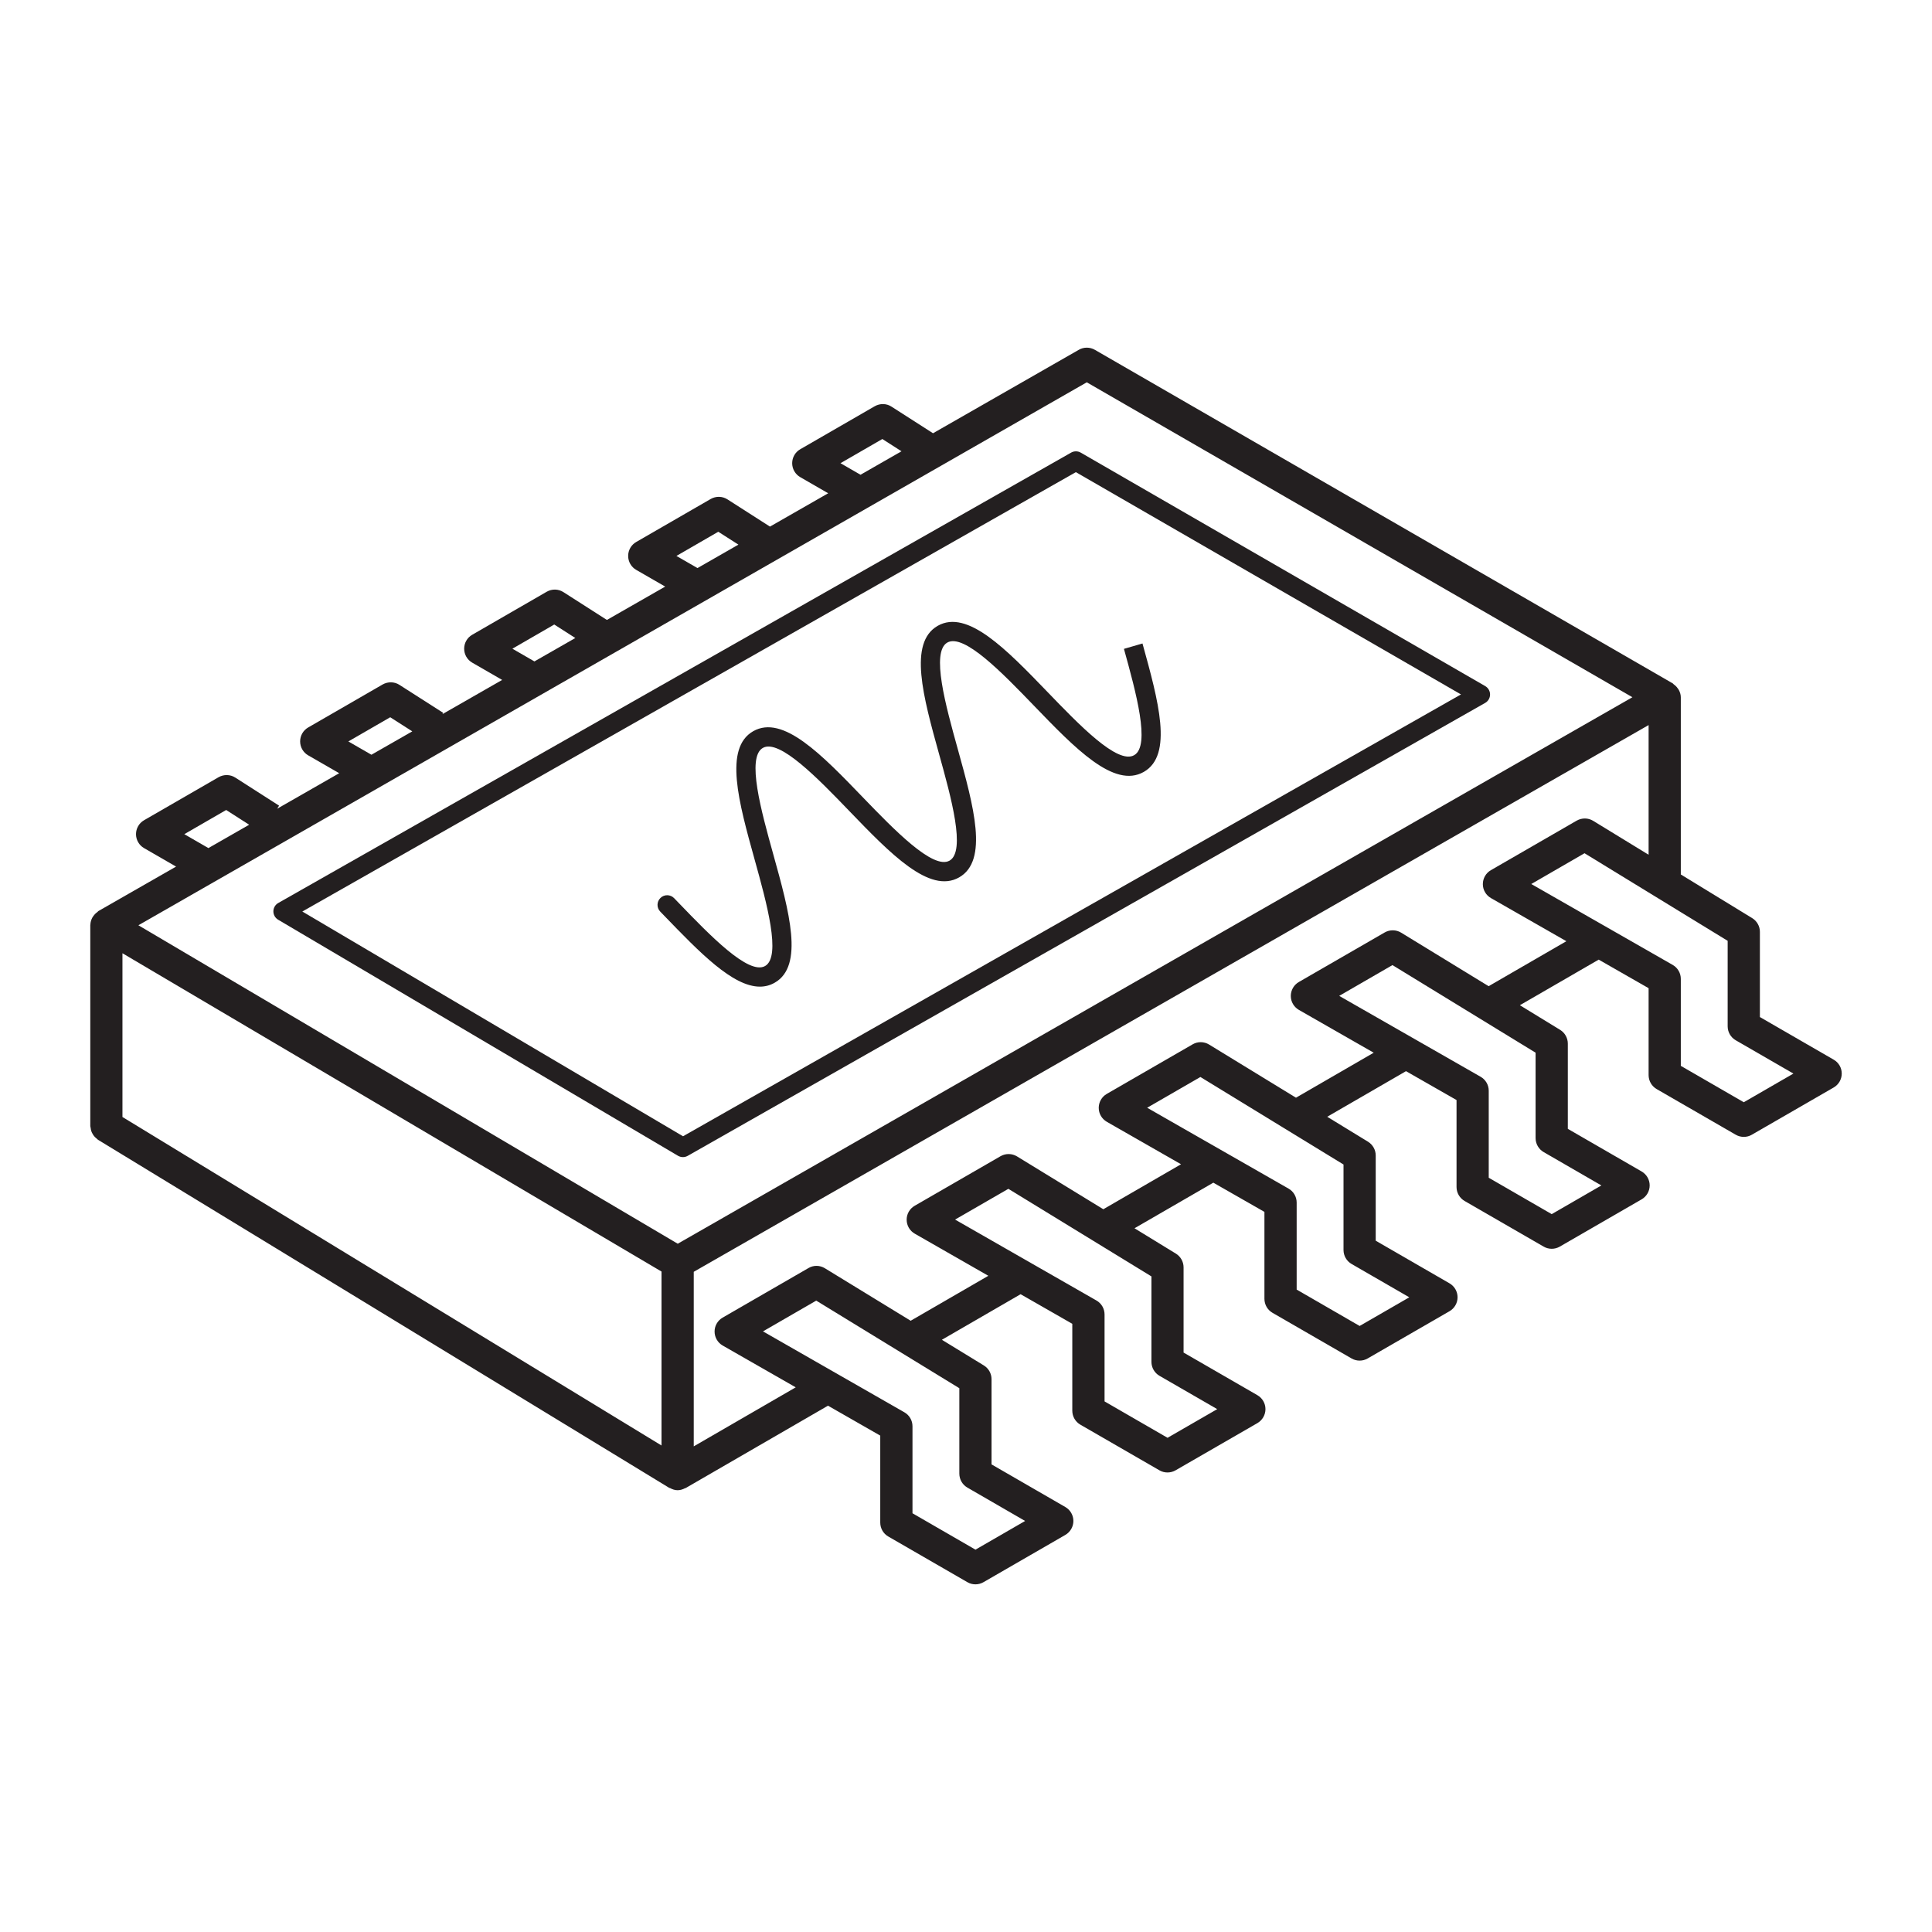
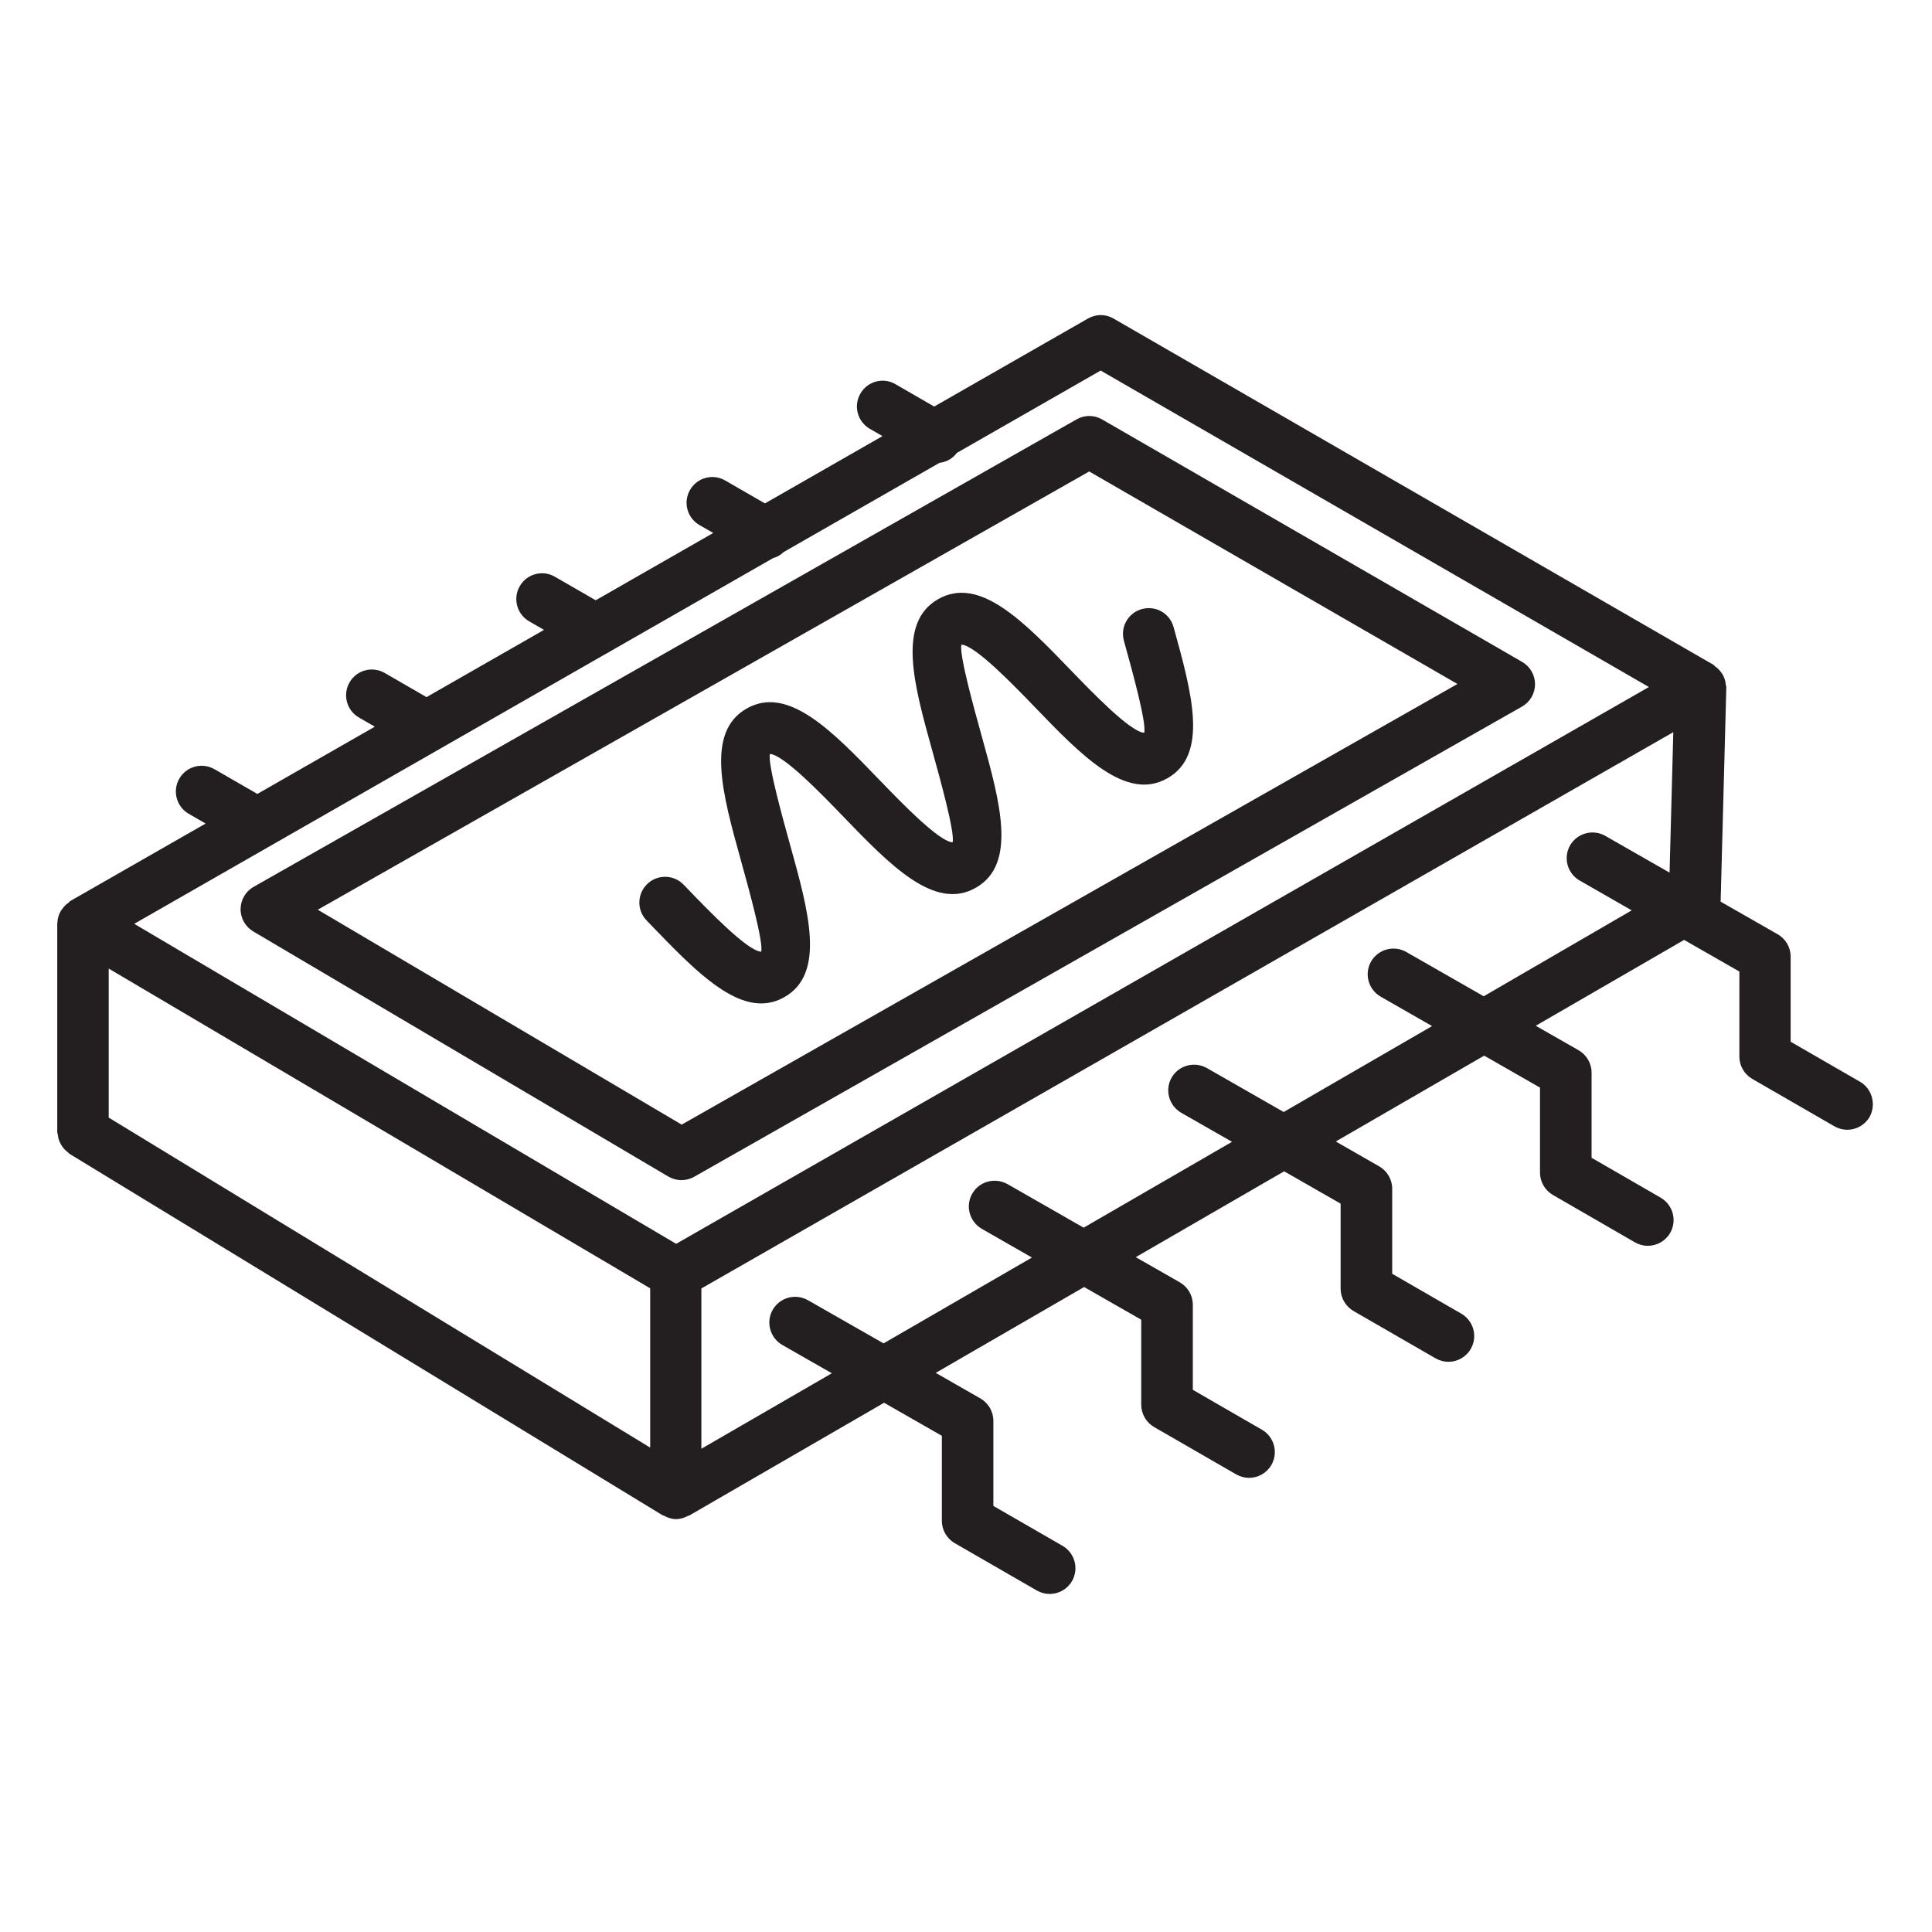
- <svg xmlns="http://www.w3.org/2000/svg" version="1.1" id="Layer_1" x="0px" y="0px" viewBox="0 0 60 60" style="enable-background:new 0 0 60 60;" xml:space="preserve">
+ <svg xmlns="http://www.w3.org/2000/svg" version="1.1" id="Layer_1" x="0px" y="0px" viewBox="0 0 30 30" style="enable-background:new 0 0 30 30;" xml:space="preserve">
  <style type="text/css">
	.st0{fill:#231F20;}
</style>
  <g>
-     <path class="st0" d="M56.947,32.909l-2.292-1.324v-2.646c0-0.174-0.091-0.335-0.239-0.426l-2.217-1.356v-5.501   c0-0.083-0.025-0.158-0.06-0.226c-0.01-0.019-0.023-0.035-0.036-0.053c-0.034-0.049-0.075-0.09-0.124-0.124   c-0.012-0.008-0.017-0.022-0.029-0.029L34.002,10.864c-0.154-0.089-0.346-0.089-0.498-0.001l-4.528,2.592l-1.29-0.827   c-0.157-0.102-0.357-0.104-0.52-0.012l-2.314,1.336c-0.155,0.089-0.25,0.254-0.25,0.433s0.095,0.344,0.25,0.433   l0.868,0.501l-1.808,1.035l-1.321-0.846c-0.157-0.101-0.357-0.104-0.519-0.012l-2.314,1.336   c-0.155,0.089-0.25,0.254-0.25,0.433s0.095,0.344,0.25,0.433l0.9,0.519l-1.81,1.036l-1.35-0.864   c-0.157-0.101-0.357-0.105-0.519-0.012l-2.314,1.336c-0.155,0.089-0.25,0.254-0.25,0.433s0.095,0.344,0.25,0.433   l0.93,0.537l-1.857,1.063l0.026-0.041l-1.36-0.87c-0.157-0.1-0.357-0.103-0.519-0.012l-2.314,1.336   c-0.155,0.089-0.25,0.254-0.25,0.433s0.095,0.344,0.25,0.433l0.963,0.555l-1.925,1.102L8.667,25.02l-1.359-0.871   c-0.157-0.101-0.357-0.104-0.52-0.012l-2.314,1.336c-0.155,0.089-0.25,0.254-0.25,0.433s0.095,0.344,0.25,0.433   l0.994,0.574l-2.413,1.381c-0.013,0.007-0.018,0.022-0.03,0.03c-0.049,0.034-0.089,0.074-0.123,0.122   c-0.013,0.018-0.026,0.034-0.036,0.054c-0.034,0.065-0.057,0.137-0.059,0.215   c-0,0.003-0.003,0.006-0.003,0.009c0,0.001,0,0.001,0,0.002c0,0.001-0,0.001-0,0.002v6.242   c0,0.02,0.009,0.036,0.011,0.056c0.004,0.035,0.009,0.067,0.02,0.1c0.01,0.031,0.024,0.058,0.04,0.086   c0.015,0.027,0.031,0.053,0.052,0.077c0.023,0.027,0.048,0.049,0.076,0.071c0.015,0.011,0.024,0.028,0.041,0.037   L20.784,46.207c0.008,0.005,0.018,0.003,0.026,0.007c0.071,0.038,0.148,0.066,0.234,0.066   c0.083,0,0.158-0.025,0.227-0.061c0.007-0.004,0.016-0.002,0.023-0.006l4.42-2.558l1.623,0.929v2.701   c0,0.179,0.095,0.344,0.25,0.433l2.456,1.418c0.077,0.045,0.164,0.067,0.25,0.067s0.173-0.022,0.25-0.067   l2.542-1.468c0.154-0.089,0.25-0.254,0.25-0.433s-0.096-0.344-0.25-0.433l-2.292-1.324V42.832   c0-0.174-0.09-0.336-0.239-0.427l-1.303-0.797l2.445-1.415l1.605,0.919v2.699c0,0.179,0.096,0.344,0.25,0.433   l2.456,1.418c0.077,0.045,0.164,0.067,0.25,0.067s0.173-0.022,0.25-0.066l2.543-1.467   c0.154-0.09,0.25-0.255,0.25-0.434s-0.096-0.344-0.25-0.433l-2.293-1.324v-2.646c0-0.174-0.091-0.336-0.239-0.427   l-1.285-0.787l2.448-1.416l1.587,0.907v2.701c0,0.179,0.096,0.344,0.25,0.433l2.456,1.418   c0.077,0.045,0.164,0.067,0.25,0.067s0.173-0.022,0.25-0.067l2.542-1.467c0.154-0.089,0.25-0.254,0.25-0.433   s-0.096-0.344-0.25-0.433l-2.292-1.324v-2.647c0-0.174-0.091-0.336-0.239-0.427l-1.267-0.775l2.447-1.416   l1.569,0.897v2.701c0,0.179,0.096,0.344,0.25,0.433l2.456,1.418c0.077,0.045,0.164,0.067,0.25,0.067   s0.173-0.022,0.25-0.067l2.542-1.468c0.154-0.089,0.25-0.254,0.25-0.433s-0.096-0.344-0.25-0.433l-2.292-1.324v-2.647   c0-0.174-0.091-0.336-0.239-0.427l-1.25-0.765l2.448-1.416l1.55,0.887v2.7c0,0.179,0.096,0.344,0.25,0.433   l2.456,1.418c0.077,0.045,0.164,0.067,0.25,0.067s0.173-0.022,0.25-0.067l2.542-1.467   c0.154-0.089,0.25-0.254,0.25-0.433S57.102,32.998,56.947,32.909z M26.102,14.385l1.3-0.751l0.595,0.381   l-1.273,0.729L26.102,14.385z M21.007,17.265l1.3-0.751l0.625,0.4l-1.271,0.728L21.007,17.265z M15.913,20.146   l1.3-0.751l0.654,0.419l-1.27,0.727L15.913,20.146z M10.818,23.026l1.301-0.751l0.685,0.438l-1.269,0.726   L10.818,23.026z M5.724,25.906l1.3-0.751l0.714,0.458l-1.266,0.725L5.724,25.906z M33.751,11.873l16.945,9.78   L21.048,38.625l-16.75-9.89L33.751,11.873z M3.803,29.604l16.741,9.885v5.402L3.803,34.689V29.604z M30.044,46.199   l1.792,1.036l-1.542,0.891l-1.956-1.13v-2.702c0-0.18-0.096-0.345-0.252-0.434l-4.391-2.513l1.654-0.955   l4.444,2.72v2.654C29.794,45.945,29.889,46.11,30.044,46.199z M36.009,42.727l1.793,1.035l-1.543,0.89   l-1.956-1.13v-2.7c0-0.18-0.096-0.345-0.252-0.434l-4.39-2.513l1.655-0.955l4.443,2.72v2.654   C35.759,42.473,35.855,42.638,36.009,42.727z M41.975,39.254l1.792,1.035l-1.542,0.89l-1.956-1.13v-2.702   c0-0.18-0.096-0.345-0.252-0.434l-4.391-2.511l1.654-0.955l4.444,2.718v2.656   C41.725,39,41.82,39.165,41.975,39.254z M47.94,35.779l1.792,1.036l-1.542,0.891l-1.956-1.13V33.874   c0-0.18-0.096-0.345-0.252-0.434l-4.392-2.512l1.654-0.956l4.445,2.72v2.654   C47.69,35.525,47.786,35.69,47.94,35.779z M46.231,30.627l-2.717-1.662c-0.155-0.095-0.352-0.098-0.511-0.007   l-2.666,1.539c-0.155,0.089-0.25,0.255-0.25,0.434s0.097,0.344,0.252,0.433l2.323,1.329l-2.414,1.397l-2.699-1.651   c-0.156-0.095-0.352-0.099-0.511-0.006l-2.666,1.539c-0.155,0.089-0.25,0.255-0.25,0.434s0.097,0.344,0.252,0.433   l2.304,1.318l-2.413,1.397l-2.681-1.641c-0.155-0.094-0.352-0.098-0.511-0.006l-2.666,1.539   c-0.155,0.089-0.251,0.255-0.25,0.434s0.096,0.344,0.252,0.433l2.285,1.308l-2.412,1.396l-2.664-1.63   c-0.158-0.097-0.354-0.099-0.511-0.006l-2.665,1.539c-0.155,0.089-0.251,0.255-0.25,0.434s0.096,0.344,0.252,0.433   l2.268,1.298l-3.167,1.833v-5.421L51.199,22.518v4.027l-1.721-1.053c-0.155-0.096-0.352-0.097-0.511-0.007   l-2.666,1.539c-0.155,0.089-0.25,0.255-0.25,0.434s0.097,0.344,0.252,0.433l2.342,1.339L46.231,30.627z    M54.155,34.231l-1.956-1.13v-2.701c0-0.179-0.096-0.345-0.252-0.434l-4.392-2.512l1.654-0.956l4.445,2.72v2.655   c0,0.179,0.096,0.344,0.25,0.433l1.792,1.035L54.155,34.231z" />
-     <path class="st0" d="M21.209,35.935c0.051,0,0.102-0.013,0.148-0.039L46.124,21.829   c0.093-0.053,0.151-0.152,0.151-0.26c0.001-0.107-0.057-0.207-0.149-0.261l-12.562-7.251   c-0.092-0.053-0.206-0.054-0.299-0.001L8.642,28.043c-0.093,0.053-0.151,0.151-0.152,0.258   c-0.001,0.107,0.055,0.206,0.147,0.261l12.419,7.332C21.104,35.921,21.156,35.935,21.209,35.935z M33.412,14.663   l11.96,6.903L21.212,35.288l-11.823-6.98L33.412,14.663z" />
-     <path class="st0" d="M23.599,30.641c0.16,0,0.314-0.038,0.46-0.122c0.918-0.524,0.451-2.206-0.044-3.986   c-0.373-1.342-0.838-3.013-0.324-3.306c0.513-0.29,1.717,0.955,2.683,1.958c1.283,1.331,2.494,2.585,3.413,2.063   c0.919-0.525,0.451-2.207-0.043-3.987c-0.373-1.342-0.837-3.013-0.324-3.306c0.519-0.292,1.719,0.955,2.686,1.956   c1.283,1.33,2.492,2.587,3.416,2.061c0.918-0.525,0.453-2.204-0.041-3.988l-0.576,0.167   c0.371,1.34,0.832,3.007,0.319,3.301c-0.519,0.3-1.72-0.954-2.687-1.956c-1.283-1.33-2.495-2.584-3.415-2.061   c-0.919,0.525-0.451,2.207,0.043,3.987c0.373,1.342,0.837,3.012,0.324,3.306   c-0.512,0.288-1.717-0.956-2.684-1.958c-1.282-1.33-2.49-2.587-3.413-2.062   c-0.919,0.525-0.451,2.207,0.044,3.988c0.373,1.342,0.837,3.012,0.324,3.305c-0.514,0.289-1.717-0.958-2.685-1.963   l-0.139-0.144c-0.115-0.12-0.306-0.123-0.424-0.008c-0.12,0.115-0.123,0.305-0.008,0.424l0.139,0.144   C21.724,29.572,22.752,30.641,23.599,30.641z" />
+     <path class="st0" d="M28.88,16.796l-1.075-0.62V14.854c0-0.144-0.077-0.276-0.202-0.347l-0.885-0.506l0.088-3.321   c0-0.002-0.001-0.003-0.001-0.004c0-0.002,0.002-0.004,0.002-0.006c0-0.011-0.007-0.019-0.008-0.029   c-0.004-0.053-0.017-0.102-0.039-0.147c-0.009-0.018-0.019-0.032-0.03-0.048c-0.027-0.039-0.06-0.072-0.099-0.099   c-0.009-0.006-0.013-0.018-0.023-0.023L17.292,4.947c-0.124-0.073-0.274-0.072-0.398-0.001l-2.388,1.367   l-0.6-0.347c-0.192-0.113-0.437-0.045-0.546,0.146c-0.111,0.191-0.045,0.436,0.146,0.546l0.197,0.114L11.878,7.817   l-0.617-0.356c-0.192-0.111-0.436-0.045-0.546,0.146c-0.111,0.191-0.045,0.436,0.146,0.546l0.214,0.123L9.25,9.321   L8.617,8.956c-0.191-0.112-0.437-0.045-0.546,0.146C7.96,9.293,8.026,9.538,8.217,9.648l0.23,0.133l-1.824,1.044   l-0.649-0.375c-0.192-0.111-0.437-0.045-0.546,0.146c-0.111,0.191-0.045,0.436,0.146,0.546l0.246,0.142l-1.824,1.044   l-0.666-0.384c-0.192-0.11-0.436-0.044-0.546,0.147s-0.044,0.436,0.147,0.546l0.262,0.151l-2.102,1.203   c-0.01,0.006-0.015,0.018-0.025,0.024c-0.039,0.027-0.071,0.059-0.098,0.097   c-0.011,0.015-0.021,0.028-0.03,0.044c-0.027,0.052-0.045,0.109-0.047,0.171   c-0,0.003-0.002,0.005-0.002,0.008c0,0,0,0.001,0,0.001c0,0.001-0,0.001-0,0.002v3.239   c0,0.015,0.007,0.028,0.009,0.043c0.003,0.028,0.008,0.055,0.017,0.082c0.008,0.024,0.019,0.045,0.031,0.067   c0.013,0.023,0.026,0.043,0.043,0.064c0.018,0.021,0.038,0.038,0.06,0.055c0.012,0.009,0.02,0.023,0.034,0.031   l9.207,5.611c0.006,0.004,0.015,0.002,0.021,0.006c0.057,0.031,0.118,0.053,0.187,0.053   c0.066,0,0.126-0.02,0.181-0.049c0.006-0.003,0.013-0.002,0.02-0.005l3.029-1.753l0.897,0.513v1.32   c0,0.143,0.076,0.275,0.2,0.347l1.274,0.735c0.064,0.036,0.132,0.054,0.2,0.054   c0.138,0,0.273-0.072,0.347-0.2c0.11-0.191,0.045-0.436-0.146-0.547l-1.075-0.62v-1.321   c0-0.144-0.077-0.276-0.201-0.348l-0.694-0.397l2.304-1.333l0.887,0.507v1.32c0,0.143,0.077,0.275,0.2,0.347   l1.274,0.735c0.064,0.036,0.132,0.054,0.2,0.054c0.138,0,0.273-0.072,0.347-0.2   c0.11-0.191,0.045-0.436-0.146-0.547l-1.074-0.62v-1.321c0-0.144-0.077-0.276-0.202-0.348l-0.684-0.391   l2.304-1.333l0.877,0.502v1.32c0,0.143,0.077,0.275,0.2,0.347l1.274,0.735   c0.064,0.036,0.132,0.054,0.2,0.054c0.138,0,0.273-0.072,0.347-0.2c0.11-0.191,0.045-0.436-0.146-0.547   l-1.074-0.62V18.459c0-0.144-0.077-0.276-0.202-0.348l-0.674-0.386l2.304-1.333l0.867,0.496v1.32   c0,0.143,0.076,0.274,0.2,0.347l1.274,0.736c0.064,0.036,0.132,0.054,0.2,0.054   c0.138,0,0.273-0.072,0.347-0.2c0.11-0.191,0.045-0.435-0.146-0.547l-1.074-0.62v-1.322   c0-0.144-0.077-0.276-0.202-0.348l-0.665-0.38l2.304-1.333l0.858,0.491v1.32c0,0.143,0.076,0.275,0.2,0.347   l1.275,0.736c0.064,0.036,0.132,0.054,0.2,0.054c0.138,0,0.273-0.072,0.347-0.2   C29.137,17.151,29.071,16.906,28.88,16.796z M9.421,10.145c0.022-0.01,0.04-0.021,0.06-0.034l2.524-1.445   c0.063-0.017,0.116-0.048,0.164-0.094l2.419-1.385c0.107-0.012,0.203-0.065,0.271-0.155l2.232-1.278l8.513,4.914   l-15.105,8.646L2.084,14.345L9.421,10.145z M1.688,15.04l8.408,4.965v2.473L1.688,17.354V15.04z M23.039,15.47   l-1.203-0.688c-0.191-0.109-0.435-0.043-0.546,0.148c-0.109,0.192-0.043,0.436,0.149,0.546l0.798,0.457   l-2.304,1.334l-1.194-0.683c-0.191-0.107-0.435-0.043-0.546,0.149c-0.109,0.191-0.043,0.435,0.149,0.546   l0.789,0.451l-2.304,1.333l-1.184-0.677c-0.194-0.107-0.436-0.043-0.546,0.149c-0.11,0.191-0.043,0.435,0.148,0.546   l0.779,0.446l-2.304,1.333l-1.175-0.671c-0.193-0.108-0.436-0.043-0.546,0.149   c-0.11,0.191-0.043,0.435,0.148,0.546l0.77,0.44l-2.026,1.172v-2.489l15.092-8.638l-0.058,2.181l-0.999-0.571   c-0.19-0.109-0.435-0.043-0.546,0.148c-0.109,0.192-0.043,0.436,0.149,0.546l0.808,0.463L23.039,15.47z" />
+     <path class="st0" d="M10.779,18.273l12.854-7.301c0.125-0.071,0.202-0.203,0.203-0.346   c0-0.144-0.076-0.276-0.2-0.348l-6.521-3.764c-0.124-0.072-0.275-0.073-0.398-0.002L3.938,13.771   c-0.124,0.07-0.201,0.202-0.202,0.344c-0.002,0.143,0.074,0.275,0.196,0.348l6.445,3.806   c0.063,0.037,0.133,0.056,0.204,0.056C10.649,18.325,10.717,18.308,10.779,18.273z M4.934,14.126l11.979-6.805   l5.718,3.3L10.585,17.463L4.934,14.126z" />
+     <path class="st0" d="M12.182,15.482c0.642-0.367,0.374-1.329,0.091-2.347c-0.124-0.447-0.355-1.279-0.318-1.427   c0.209,0.007,0.809,0.629,1.131,0.963c0.734,0.761,1.427,1.482,2.068,1.113c0.642-0.366,0.375-1.328,0.092-2.346   c-0.124-0.447-0.355-1.279-0.317-1.428c0.21,0.007,0.81,0.628,1.132,0.962c0.733,0.761,1.426,1.48,2.068,1.112   c0.644-0.367,0.376-1.329,0.094-2.348c-0.06-0.212-0.274-0.338-0.493-0.278   c-0.213,0.059-0.337,0.279-0.278,0.492c0.124,0.447,0.355,1.279,0.315,1.428c-0.209-0.007-0.809-0.628-1.131-0.962   c-0.734-0.761-1.428-1.481-2.069-1.112c-0.643,0.367-0.375,1.329-0.092,2.348c0.124,0.447,0.355,1.278,0.317,1.427   c-0.209-0.007-0.809-0.629-1.131-0.963c-0.734-0.761-1.426-1.482-2.068-1.113   c-0.642,0.366-0.374,1.328-0.091,2.347c0.124,0.447,0.355,1.279,0.318,1.428   c-0.209-0.008-0.807-0.628-1.128-0.961l-0.077-0.08c-0.153-0.159-0.407-0.163-0.565-0.01   s-0.164,0.407-0.01,0.565l0.076,0.079c0.597,0.619,1.166,1.21,1.704,1.21   C11.942,15.581,12.063,15.55,12.182,15.482z" />
  </g>
</svg>
